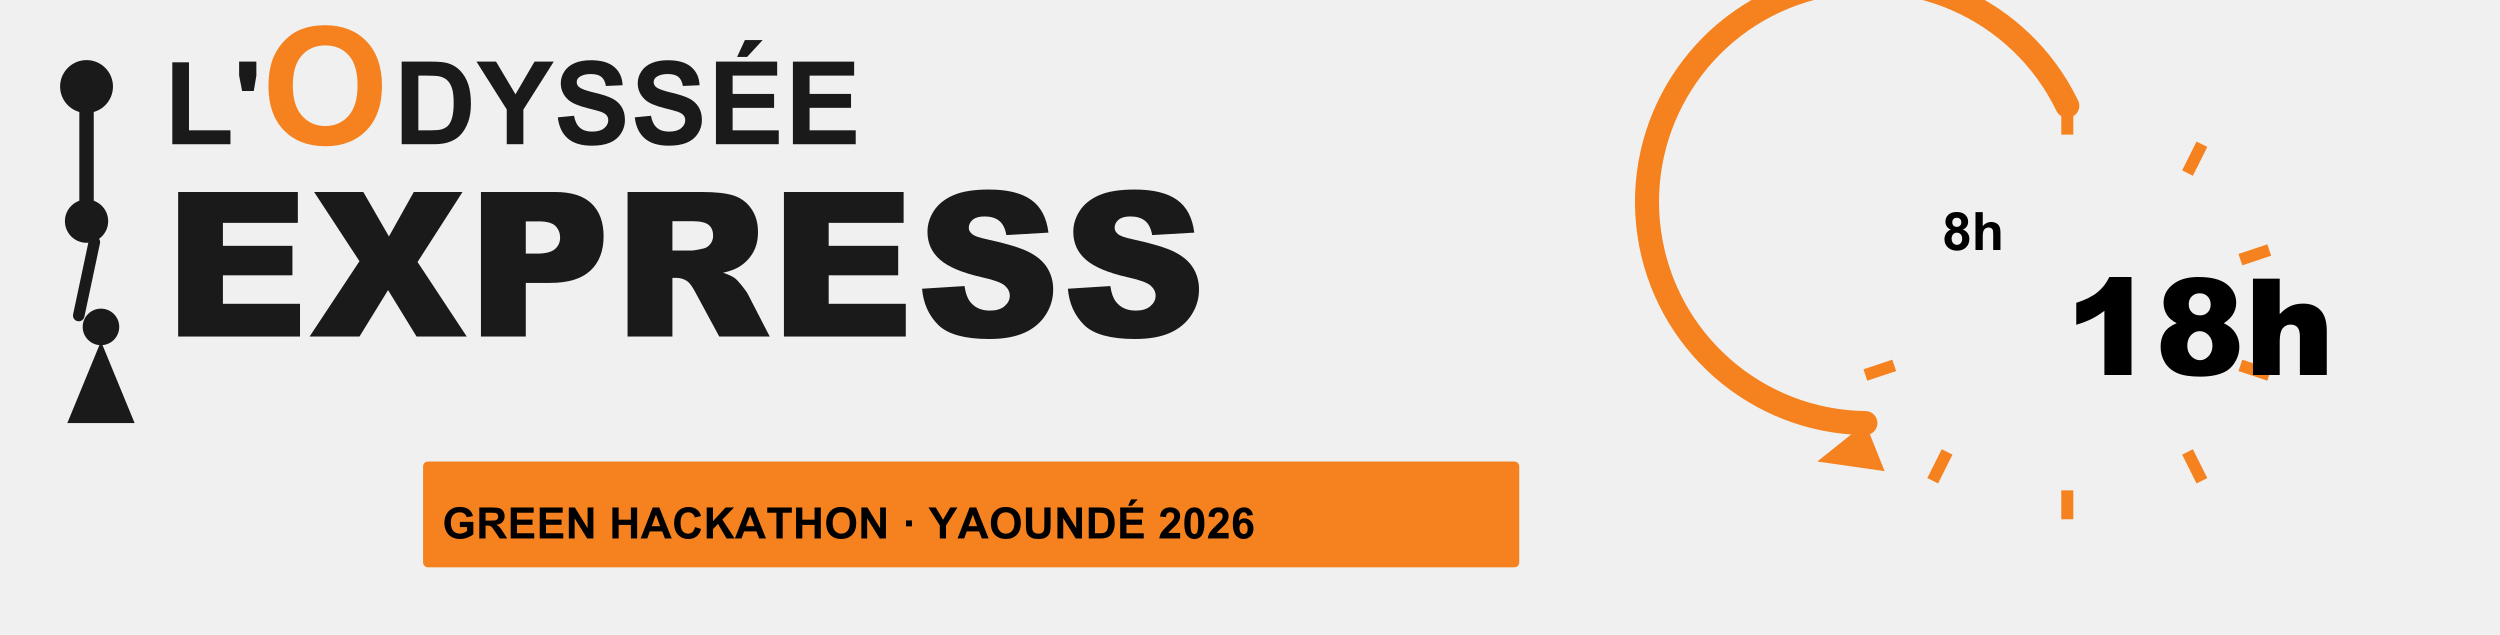
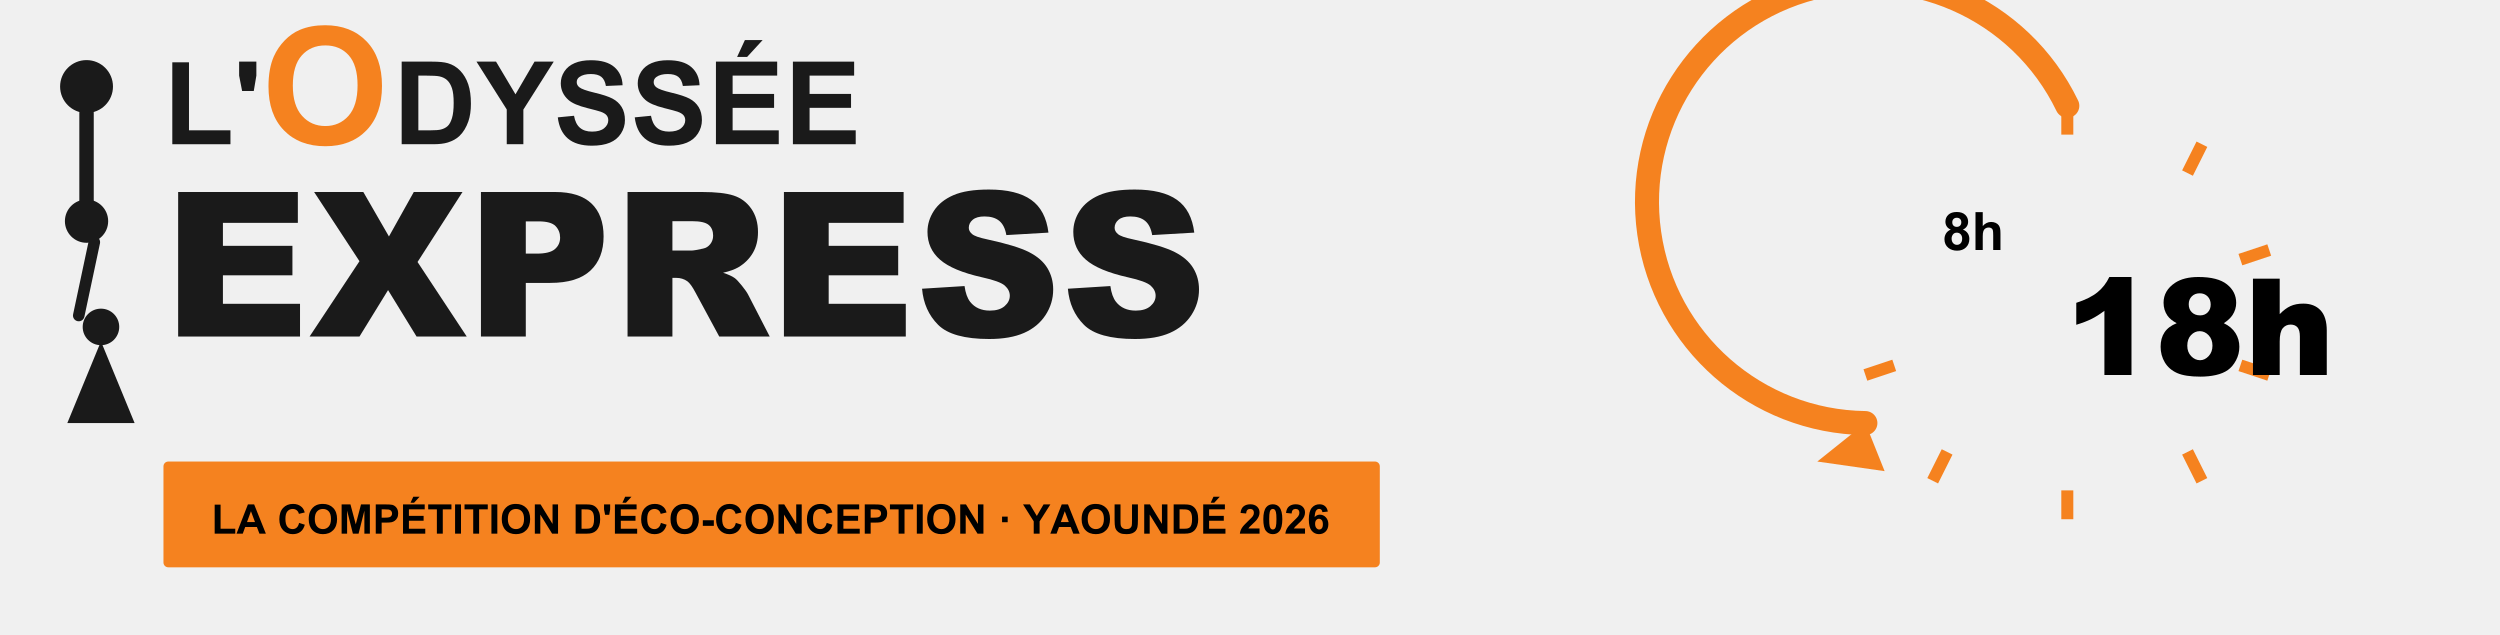
<svg xmlns="http://www.w3.org/2000/svg" viewBox="0 0 520 132" role="img" aria-label="L'Odyssée Express">
  <g fill="#1a1a1a">
    <circle cx="18" cy="18" r="5.5" />
    <rect x="16.5" y="22" width="3" height="22" rx="1.5" />
    <circle cx="18" cy="46" r="4.5" />
    <rect x="16.8" y="49" width="2.4" height="18" rx="1.2" transform="rotate(12 18 58)" />
    <circle cx="21" cy="68" r="3.8" />
    <path d="M21 71 L14 88 L28 88 Z" />
  </g>
  <g>
    <path fill="#1a1a1a" d="M35.84 30.0V12.961H39.309V27.105H47.934V30.0Z" />
    <path fill="#1a1a1a" d="M50.359 18.926 49.738 15.727V12.82H53.324V15.727L52.785 18.926Z" />
    <path fill="#f5821f" d="M55.845 17.98Q55.845 14.262 56.957 11.738Q57.787 9.879 59.223 8.401Q60.659 6.924 62.369 6.21Q64.644 5.247 67.615 5.247Q72.994 5.247 76.223 8.584Q79.452 11.921 79.452 17.864Q79.452 23.758 76.248 27.086Q73.044 30.415 67.682 30.415Q62.253 30.415 59.049 27.103Q55.845 23.791 55.845 17.98ZM60.908 17.814Q60.908 21.948 62.817 24.082Q64.727 26.215 67.665 26.215Q70.604 26.215 72.488 24.098Q74.372 21.981 74.372 17.748Q74.372 13.564 72.538 11.506Q70.703 9.447 67.665 9.447Q64.627 9.447 62.768 11.531Q60.908 13.614 60.908 17.814Z" />
    <path fill="#1a1a1a" d="M83.548 12.82H89.888Q92.032 12.82 93.157 13.148Q94.669 13.594 95.747 14.73Q96.825 15.867 97.388 17.514Q97.95 19.16 97.95 21.574Q97.95 23.695 97.423 25.23Q96.778 27.105 95.583 28.266Q94.681 29.145 93.146 29.637Q91.997 30.0 90.075 30.0H83.548ZM87.017 15.727V27.105H89.606Q91.06 27.105 91.704 26.941Q92.548 26.73 93.104 26.227Q93.661 25.723 94.013 24.568Q94.364 23.414 94.364 21.422Q94.364 19.43 94.013 18.363Q93.661 17.297 93.028 16.699Q92.396 16.102 91.423 15.891Q90.696 15.727 88.575 15.727Z" />
    <path fill="#1a1a1a" d="M105.403 30.0V22.77L99.11 12.82H103.177L107.22 19.617L111.181 12.82H115.177L108.86 22.793V30.0Z" />
    <path fill="#1a1a1a" d="M116.021 24.41 119.396 24.082Q119.7 25.781 120.632 26.578Q121.563 27.375 123.146 27.375Q124.821 27.375 125.671 26.666Q126.521 25.957 126.521 25.008Q126.521 24.398 126.163 23.971Q125.806 23.543 124.915 23.227Q124.306 23.016 122.138 22.477Q119.349 21.785 118.224 20.777Q116.642 19.359 116.642 17.32Q116.642 16.008 117.386 14.865Q118.13 13.723 119.53 13.125Q120.931 12.527 122.911 12.527Q126.146 12.527 127.78 13.945Q129.415 15.363 129.497 17.73L126.028 17.883Q125.806 16.559 125.073 15.979Q124.341 15.398 122.876 15.398Q121.364 15.398 120.509 16.02Q119.958 16.418 119.958 17.086Q119.958 17.695 120.474 18.129Q121.13 18.68 123.661 19.277Q126.192 19.875 127.405 20.514Q128.618 21.152 129.304 22.26Q129.989 23.367 129.989 24.996Q129.989 26.473 129.169 27.762Q128.349 29.051 126.849 29.678Q125.349 30.305 123.11 30.305Q119.853 30.305 118.106 28.799Q116.36 27.293 116.021 24.41Z" />
    <path fill="#1a1a1a" d="M132.028 24.41 135.403 24.082Q135.708 25.781 136.64 26.578Q137.571 27.375 139.153 27.375Q140.829 27.375 141.679 26.666Q142.528 25.957 142.528 25.008Q142.528 24.398 142.171 23.971Q141.813 23.543 140.923 23.227Q140.313 23.016 138.146 22.477Q135.356 21.785 134.231 20.777Q132.649 19.359 132.649 17.32Q132.649 16.008 133.394 14.865Q134.138 13.723 135.538 13.125Q136.938 12.527 138.919 12.527Q142.153 12.527 143.788 13.945Q145.423 15.363 145.505 17.73L142.036 17.883Q141.813 16.559 141.081 15.979Q140.349 15.398 138.884 15.398Q137.372 15.398 136.517 16.02Q135.966 16.418 135.966 17.086Q135.966 17.695 136.481 18.129Q137.138 18.68 139.669 19.277Q142.2 19.875 143.413 20.514Q144.626 21.152 145.312 22.26Q145.997 23.367 145.997 24.996Q145.997 26.473 145.177 27.762Q144.356 29.051 142.856 29.678Q141.356 30.305 139.118 30.305Q135.86 30.305 134.114 28.799Q132.368 27.293 132.028 24.41Z" />
    <path fill="#1a1a1a" d="M148.915 30.0V12.82H161.653V15.727H152.384V19.535H161.009V22.43H152.384V27.105H161.981V30.0ZM153.321 11.836 154.938 8.332H158.63L155.407 11.836Z" />
    <path fill="#1a1a1a" d="M164.923 30.0V12.82H177.661V15.727H168.392V19.535H177.017V22.43H168.392V27.105H177.989V30.0Z" />
  </g>
  <g fill="#1a1a1a">
    <path fill="#1a1a1a" d="M37.056 39.936H61.952V46.354H46.366V51.133H60.824V57.265H46.366V63.191H62.403V70.0H37.056Z" />
    <path fill="#1a1a1a" d="M65.336 39.936H75.569L80.901 49.185L86.069 39.936H96.2L86.849 54.496L97.082 70.0H86.644L80.717 60.341L74.77 70.0H64.393L74.77 54.332Z" />
    <path fill="#1a1a1a" d="M100.035 39.936H115.478Q120.522 39.936 123.035 42.335Q125.547 44.734 125.547 49.164Q125.547 53.717 122.809 56.28Q120.071 58.844 114.452 58.844H109.366V70.0H100.035ZM109.366 52.753H111.643Q114.329 52.753 115.416 51.82Q116.503 50.887 116.503 49.431Q116.503 48.016 115.56 47.031Q114.616 46.047 112.012 46.047H109.366Z" />
    <path fill="#1a1a1a" d="M130.53 70.0V39.936H146.014Q150.32 39.936 152.597 40.674Q154.873 41.412 156.268 43.412Q157.662 45.411 157.662 48.282Q157.662 50.784 156.596 52.599Q155.529 54.414 153.663 55.542Q152.474 56.26 150.402 56.731Q152.063 57.285 152.822 57.839Q153.335 58.208 154.309 59.418Q155.283 60.628 155.611 61.284L160.103 70.0H149.603L144.64 60.812Q143.696 59.028 142.958 58.495Q141.953 57.798 140.682 57.798H139.861V70.0ZM139.861 52.117H143.778Q144.414 52.117 146.239 51.707Q147.162 51.522 147.747 50.764Q148.331 50.005 148.331 49.021Q148.331 47.564 147.408 46.785Q146.485 46.006 143.942 46.006H139.861Z" />
    <path fill="#1a1a1a" d="M163.056 39.936H187.952V46.354H172.366V51.133H186.824V57.265H172.366V63.191H188.403V70.0H163.056Z" />
    <path fill="#1a1a1a" d="M191.787 60.054 200.626 59.5Q200.913 61.653 201.795 62.781Q203.23 64.606 205.896 64.606Q207.886 64.606 208.962 63.673Q210.039 62.74 210.039 61.51Q210.039 60.341 209.014 59.418Q207.988 58.495 204.256 57.675Q198.145 56.301 195.54 54.024Q192.915 51.748 192.915 48.221Q192.915 45.903 194.258 43.842Q195.602 41.781 198.298 40.602Q200.995 39.423 205.691 39.423Q211.454 39.423 214.479 41.566Q217.504 43.709 218.078 48.385L209.321 48.897Q208.973 46.867 207.855 45.944Q206.737 45.021 204.769 45.021Q203.148 45.021 202.328 45.708Q201.508 46.396 201.508 47.38Q201.508 48.098 202.185 48.672Q202.841 49.267 205.302 49.779Q211.393 51.092 214.028 52.435Q216.663 53.778 217.863 55.768Q219.062 57.757 219.062 60.218Q219.062 63.109 217.463 65.55Q215.863 67.99 212.992 69.251Q210.121 70.513 205.753 70.513Q198.083 70.513 195.13 67.56Q192.177 64.606 191.787 60.054Z" />
    <path fill="#1a1a1a" d="M222.118 60.054 230.957 59.5Q231.244 61.653 232.126 62.781Q233.562 64.606 236.228 64.606Q238.217 64.606 239.293 63.673Q240.37 62.74 240.37 61.51Q240.37 60.341 239.345 59.418Q238.319 58.495 234.587 57.675Q228.476 56.301 225.871 54.024Q223.246 51.748 223.246 48.221Q223.246 45.903 224.589 43.842Q225.933 41.781 228.629 40.602Q231.326 39.423 236.022 39.423Q241.785 39.423 244.81 41.566Q247.835 43.709 248.409 48.385L239.652 48.897Q239.304 46.867 238.186 45.944Q237.068 45.021 235.1 45.021Q233.479 45.021 232.659 45.708Q231.839 46.396 231.839 47.38Q231.839 48.098 232.516 48.672Q233.172 49.267 235.633 49.779Q241.724 51.092 244.359 52.435Q246.994 53.778 248.194 55.768Q249.394 57.757 249.394 60.218Q249.394 63.109 247.794 65.55Q246.194 67.99 243.323 69.251Q240.452 70.513 236.084 70.513Q228.414 70.513 225.461 67.56Q222.508 64.606 222.118 60.054Z" />
  </g>
  <path fill="none" stroke="#f5821f" stroke-width="5" stroke-linecap="round" d="M430 22 A 46 46 0 1 0 388 88" />
  <polygon fill="#f5821f" points="388,88 378,96 392,98" />
  <g stroke="#f5821f" stroke-width="2.5">
    <line x1="430" y1="22" x2="430" y2="28" />
    <line x1="458" y1="30" x2="455" y2="36" />
    <line x1="472" y1="52" x2="466" y2="54" />
    <line x1="472" y1="78" x2="466" y2="76" />
    <line x1="458" y1="100" x2="455" y2="94" />
    <line x1="430" y1="108" x2="430" y2="102" />
    <line x1="402" y1="100" x2="405" y2="94" />
    <line x1="388" y1="78" x2="394" y2="76" />
  </g>
  <g fill="#1a1a1a" text-anchor="middle">
    <path fill="currentColor" d="M405.762 47.751Q405.176 47.504 404.91 47.072Q404.645 46.64 404.645 46.124Q404.645 45.243 405.26 44.668Q405.875 44.094 407.008 44.094Q408.13 44.094 408.751 44.668Q409.371 45.243 409.371 46.124Q409.371 46.672 409.086 47.099Q408.802 47.526 408.286 47.751Q408.941 48.015 409.282 48.52Q409.624 49.024 409.624 49.685Q409.624 50.775 408.928 51.458Q408.232 52.14 407.078 52.14Q406.003 52.14 405.289 51.576Q404.446 50.91 404.446 49.75Q404.446 49.11 404.763 48.576Q405.08 48.042 405.762 47.751ZM406.073 46.231Q406.073 46.683 406.328 46.935Q406.583 47.188 407.008 47.188Q407.438 47.188 407.695 46.932Q407.953 46.677 407.953 46.226Q407.953 45.802 407.698 45.547Q407.443 45.292 407.024 45.292Q406.589 45.292 406.331 45.549Q406.073 45.807 406.073 46.231ZM405.934 49.604Q405.934 50.228 406.253 50.577Q406.573 50.926 407.051 50.926Q407.518 50.926 407.824 50.59Q408.13 50.254 408.13 49.621Q408.13 49.067 407.819 48.732Q407.507 48.396 407.029 48.396Q406.476 48.396 406.205 48.777Q405.934 49.159 405.934 49.604Z" />
    <path fill="currentColor" d="M412.411 44.126V47.021Q413.142 46.167 414.157 46.167Q414.678 46.167 415.097 46.36Q415.516 46.554 415.728 46.854Q415.94 47.155 416.018 47.521Q416.096 47.886 416.096 48.654V52.0H414.586V48.987Q414.586 48.09 414.5 47.848Q414.415 47.606 414.197 47.464Q413.979 47.322 413.652 47.322Q413.276 47.322 412.98 47.504Q412.685 47.687 412.548 48.055Q412.411 48.423 412.411 49.143V52.0H410.902V44.126Z" />
    <path fill="currentColor" d="M443.349 57.615V78.0H437.716V64.643Q436.349 65.682 435.071 66.324Q433.792 66.967 431.865 67.555V62.988Q434.708 62.072 436.281 60.787Q437.853 59.502 438.742 57.615Z" />
    <path fill="currentColor" d="M452.755 67.227Q451.443 66.529 450.841 65.668Q450.021 64.492 450.021 62.961Q450.021 60.445 452.386 58.846Q454.232 57.615 457.267 57.615Q461.287 57.615 463.208 59.146Q465.128 60.678 465.128 63.002Q465.128 64.355 464.363 65.531Q463.789 66.406 462.558 67.227Q464.185 68.006 464.985 69.291Q465.785 70.576 465.785 72.135Q465.785 73.639 465.094 74.944Q464.404 76.25 463.399 76.961Q462.394 77.672 460.897 78.007Q459.4 78.342 457.705 78.342Q454.519 78.342 452.837 77.59Q451.156 76.838 450.281 75.375Q449.406 73.912 449.406 72.107Q449.406 70.344 450.226 69.12Q451.046 67.896 452.755 67.227ZM455.257 63.289Q455.257 64.328 455.907 64.964Q456.556 65.6 457.636 65.6Q458.593 65.6 459.208 64.971Q459.824 64.342 459.824 63.344Q459.824 62.305 459.181 61.655Q458.539 61.006 457.541 61.006Q456.529 61.006 455.893 61.642Q455.257 62.277 455.257 63.289ZM454.957 71.916Q454.957 73.242 455.763 74.083Q456.57 74.924 457.609 74.924Q458.607 74.924 459.4 74.069Q460.193 73.215 460.193 71.902Q460.193 70.576 459.393 69.729Q458.593 68.881 457.541 68.881Q456.501 68.881 455.729 69.701Q454.957 70.521 454.957 71.916Z" />
    <path fill="currentColor" d="M468.615 57.957H474.179V65.34Q475.314 64.164 476.435 63.658Q477.556 63.152 479.087 63.152Q481.357 63.152 482.663 64.533Q483.968 65.914 483.968 68.771V78.0H478.376V70.016Q478.376 68.648 477.871 68.081Q477.365 67.514 476.449 67.514Q475.437 67.514 474.808 68.279Q474.179 69.045 474.179 71.027V78.0H468.615Z" />
  </g>
-   <rect fill="#f5821f" x="88" y="96" width="228" height="22" rx="1" />
+   <rect fill="#f5821f" x="34" y="96" width="253" height="22" rx="1" />
  <g fill="#ffffff">
-     <path fill="currentColor" d="M95.652 109.631V108.546H98.456V111.112Q98.047 111.508 97.271 111.809Q96.496 112.11 95.7 112.11Q94.689 112.11 93.938 111.686Q93.187 111.262 92.809 110.473Q92.431 109.684 92.431 108.757Q92.431 107.75 92.853 106.968Q93.274 106.186 94.087 105.769Q94.707 105.448 95.63 105.448Q96.83 105.448 97.504 105.951Q98.179 106.454 98.372 107.342L97.08 107.583Q96.944 107.109 96.568 106.834Q96.192 106.56 95.63 106.56Q94.777 106.56 94.274 107.1Q93.771 107.641 93.771 108.704Q93.771 109.851 94.281 110.425Q94.791 110.998 95.617 110.998Q96.025 110.998 96.436 110.838Q96.847 110.677 97.142 110.449V109.631Z" />
-     <path fill="currentColor" d="M99.695 112.0V105.558H102.433Q103.465 105.558 103.933 105.731Q104.401 105.905 104.683 106.349Q104.964 106.792 104.964 107.364Q104.964 108.089 104.538 108.561Q104.111 109.034 103.263 109.157Q103.685 109.403 103.96 109.697Q104.234 109.992 104.7 110.743L105.487 112.0H103.931L102.991 110.598Q102.49 109.847 102.305 109.651Q102.121 109.456 101.914 109.383Q101.708 109.311 101.259 109.311H100.996V112.0ZM100.996 108.282H101.958Q102.894 108.282 103.127 108.203Q103.36 108.124 103.492 107.931Q103.624 107.737 103.624 107.447Q103.624 107.122 103.45 106.922Q103.276 106.722 102.96 106.669Q102.802 106.647 102.011 106.647H100.996Z" />
-     <path fill="currentColor" d="M106.225 112.0V105.558H111.002V106.647H107.526V108.076H110.76V109.161H107.526V110.915H111.125V112.0Z" />
-     <path fill="currentColor" d="M112.263 112.0V105.558H117.04V106.647H113.564V108.076H116.798V109.161H113.564V110.915H117.163V112.0Z" />
-     <path fill="currentColor" d="M118.314 112.0V105.558H119.58L122.217 109.86V105.558H123.425V112.0H122.12L119.523 107.799V112.0Z" />
-     <path fill="currentColor" d="M127.376 112.0V105.558H128.677V108.093H131.226V105.558H132.526V112.0H131.226V109.183H128.677V112.0Z" />
-     <path fill="currentColor" d="M139.716 112.0H138.301L137.738 110.537H135.163L134.631 112.0H133.251L135.761 105.558H137.136ZM137.321 109.451 136.433 107.061 135.563 109.451Z" />
-     <path fill="currentColor" d="M144.563 109.631 145.824 110.031Q145.534 111.086 144.86 111.598Q144.185 112.11 143.148 112.11Q141.865 112.11 141.039 111.233Q140.212 110.356 140.212 108.836Q140.212 107.228 141.043 106.338Q141.874 105.448 143.227 105.448Q144.409 105.448 145.147 106.146Q145.587 106.56 145.807 107.333L144.519 107.641Q144.405 107.14 144.042 106.85Q143.68 106.56 143.161 106.56Q142.445 106.56 141.999 107.074Q141.553 107.588 141.553 108.739Q141.553 109.961 141.992 110.479Q142.432 110.998 143.135 110.998Q143.653 110.998 144.027 110.668Q144.4 110.339 144.563 109.631Z" />
-     <path fill="currentColor" d="M146.993 112.0V105.558H148.294V108.418L150.922 105.558H152.671L150.245 108.067L152.803 112.0H151.12L149.349 108.977L148.294 110.053V112.0Z" />
-     <path fill="currentColor" d="M159.32 112.0H157.905L157.342 110.537H154.767L154.235 112.0H152.855L155.365 105.558H156.74ZM156.925 109.451 156.037 107.061 155.167 109.451Z" />
-     <path fill="currentColor" d="M161.495 112.0V106.647H159.583V105.558H164.703V106.647H162.796V112.0Z" />
-     <path fill="currentColor" d="M165.582 112.0V105.558H166.883V108.093H169.432V105.558H170.732V112.0H169.432V109.183H166.883V112.0Z" />
-     <path fill="currentColor" d="M171.849 108.818Q171.849 107.834 172.143 107.166Q172.363 106.674 172.743 106.283Q173.123 105.892 173.576 105.703Q174.178 105.448 174.964 105.448Q176.388 105.448 177.243 106.331Q178.098 107.214 178.098 108.788Q178.098 110.348 177.25 111.229Q176.401 112.11 174.982 112.11Q173.545 112.11 172.697 111.233Q171.849 110.356 171.849 108.818ZM173.189 108.774Q173.189 109.869 173.694 110.433Q174.2 110.998 174.978 110.998Q175.755 110.998 176.254 110.438Q176.753 109.877 176.753 108.757Q176.753 107.649 176.267 107.104Q175.782 106.56 174.978 106.56Q174.173 106.56 173.681 107.111Q173.189 107.663 173.189 108.774Z" />
-     <path fill="currentColor" d="M179.161 112.0V105.558H180.427L183.063 109.86V105.558H184.272V112.0H182.967L180.37 107.799V112.0Z" />
-     <path fill="currentColor" d="M188.442 109.482V108.247H189.677V109.482Z" />
-     <path fill="currentColor" d="M195.478 112.0V109.289L193.118 105.558H194.643L196.159 108.106L197.645 105.558H199.143L196.774 109.297V112.0Z" />
-     <path fill="currentColor" d="M205.634 112.0H204.219L203.656 110.537H201.081L200.549 112.0H199.169L201.679 105.558H203.054ZM203.239 109.451 202.351 107.061 201.481 109.451Z" />
-     <path fill="currentColor" d="M206.095 108.818Q206.095 107.834 206.39 107.166Q206.609 106.674 206.99 106.283Q207.37 105.892 207.822 105.703Q208.424 105.448 209.211 105.448Q210.635 105.448 211.49 106.331Q212.344 107.214 212.344 108.788Q212.344 110.348 211.496 111.229Q210.648 112.11 209.229 112.11Q207.792 112.11 206.943 111.233Q206.095 110.356 206.095 108.818ZM207.436 108.774Q207.436 109.869 207.941 110.433Q208.446 110.998 209.224 110.998Q210.002 110.998 210.501 110.438Q211 109.877 211 108.757Q211 107.649 210.514 107.104Q210.028 106.56 209.224 106.56Q208.42 106.56 207.928 107.111Q207.436 107.663 207.436 108.774Z" />
-     <path fill="currentColor" d="M213.386 105.558H214.687V109.047Q214.687 109.877 214.735 110.124Q214.818 110.519 215.133 110.759Q215.447 110.998 215.992 110.998Q216.545 110.998 216.827 110.772Q217.108 110.545 217.165 110.216Q217.222 109.886 217.222 109.122V105.558H218.523V108.941Q218.523 110.102 218.417 110.581Q218.312 111.06 218.029 111.389Q217.745 111.719 217.271 111.914Q216.796 112.11 216.031 112.11Q215.108 112.11 214.632 111.897Q214.155 111.684 213.878 111.343Q213.601 111.002 213.513 110.629Q213.386 110.075 213.386 108.994Z" />
-     <path fill="currentColor" d="M219.942 112.0V105.558H221.208L223.845 109.86V105.558H225.053V112.0H223.748L221.151 107.799V112.0Z" />
-     <path fill="currentColor" d="M226.459 105.558H228.837Q229.641 105.558 230.063 105.681Q230.63 105.848 231.034 106.274Q231.438 106.7 231.649 107.318Q231.86 107.935 231.86 108.84Q231.86 109.636 231.663 110.211Q231.421 110.915 230.973 111.35Q230.634 111.679 230.059 111.864Q229.628 112.0 228.907 112.0H226.459ZM227.76 106.647V110.915H228.731Q229.276 110.915 229.518 110.853Q229.834 110.774 230.043 110.585Q230.252 110.396 230.384 109.963Q230.516 109.53 230.516 108.783Q230.516 108.036 230.384 107.636Q230.252 107.236 230.015 107.012Q229.777 106.788 229.413 106.709Q229.14 106.647 228.345 106.647Z" />
-     <path fill="currentColor" d="M232.999 112.0V105.558H237.775V106.647H234.299V108.076H237.534V109.161H234.299V110.915H237.898V112.0ZM234.651 105.188 235.257 103.875H236.642L235.433 105.188Z" />
-     <path fill="currentColor" d="M245.47 110.853V112.0H241.142Q241.212 111.35 241.563 110.767Q241.915 110.185 242.952 109.223Q243.787 108.445 243.976 108.168Q244.231 107.786 244.231 107.412Q244.231 106.999 244.009 106.777Q243.787 106.555 243.396 106.555Q243.009 106.555 242.781 106.788Q242.552 107.021 242.517 107.562L241.287 107.438Q241.396 106.419 241.977 105.975Q242.557 105.531 243.427 105.531Q244.38 105.531 244.925 106.045Q245.47 106.56 245.47 107.324Q245.47 107.759 245.314 108.153Q245.158 108.546 244.82 108.977Q244.596 109.262 244.011 109.798Q243.427 110.334 243.271 110.51Q243.115 110.686 243.018 110.853Z" />
-     <path fill="currentColor" d="M248.428 105.531Q249.364 105.531 249.891 106.199Q250.52 106.99 250.52 108.823Q250.52 110.651 249.887 111.451Q249.364 112.11 248.428 112.11Q247.487 112.11 246.912 111.387Q246.336 110.664 246.336 108.81Q246.336 106.99 246.969 106.19Q247.492 105.531 248.428 105.531ZM248.428 106.555Q248.204 106.555 248.028 106.698Q247.852 106.841 247.755 107.21Q247.628 107.689 247.628 108.823Q247.628 109.957 247.742 110.381Q247.856 110.805 248.03 110.945Q248.204 111.086 248.428 111.086Q248.652 111.086 248.828 110.943Q249.003 110.8 249.1 110.431Q249.228 109.957 249.228 108.823Q249.228 107.689 249.113 107.265Q248.999 106.841 248.825 106.698Q248.652 106.555 248.428 106.555Z" />
-     <path fill="currentColor" d="M255.551 110.853V112.0H251.223Q251.293 111.35 251.645 110.767Q251.996 110.185 253.033 109.223Q253.868 108.445 254.057 108.168Q254.312 107.786 254.312 107.412Q254.312 106.999 254.09 106.777Q253.868 106.555 253.477 106.555Q253.09 106.555 252.862 106.788Q252.633 107.021 252.598 107.562L251.368 107.438Q251.478 106.419 252.058 105.975Q252.638 105.531 253.508 105.531Q254.461 105.531 255.006 106.045Q255.551 106.56 255.551 107.324Q255.551 107.759 255.395 108.153Q255.239 108.546 254.901 108.977Q254.677 109.262 254.092 109.798Q253.508 110.334 253.352 110.51Q253.196 110.686 253.099 110.853Z" />
-     <path fill="currentColor" d="M260.605 107.135 259.41 107.267Q259.366 106.898 259.181 106.722Q258.997 106.546 258.702 106.546Q258.311 106.546 258.041 106.898Q257.771 107.25 257.7 108.361Q258.162 107.816 258.847 107.816Q259.621 107.816 260.172 108.405Q260.724 108.994 260.724 109.926Q260.724 110.915 260.144 111.512Q259.563 112.11 258.654 112.11Q257.678 112.11 257.05 111.352Q256.421 110.594 256.421 108.867Q256.421 107.096 257.076 106.313Q257.731 105.531 258.777 105.531Q259.511 105.531 259.992 105.942Q260.473 106.353 260.605 107.135ZM257.806 109.829Q257.806 110.431 258.083 110.759Q258.359 111.086 258.715 111.086Q259.058 111.086 259.287 110.818Q259.515 110.55 259.515 109.939Q259.515 109.311 259.269 109.018Q259.023 108.726 258.654 108.726Q258.298 108.726 258.052 109.005Q257.806 109.284 257.806 109.829Z" />
+     <path fill="currentColor" d="M44.652 111.0V104.965H45.88V109.975H48.935V111.0Z" />
+     <path fill="currentColor" d="M55.3 111.0H53.963L53.432 109.618H51L50.498 111.0H49.195L51.565 104.916H52.864ZM53.038 108.593 52.2 106.335 51.378 108.593Z" />
+     <path fill="currentColor" d="M62.211 108.763 63.402 109.141Q63.128 110.137 62.491 110.62Q61.854 111.104 60.875 111.104Q59.663 111.104 58.882 110.276Q58.102 109.448 58.102 108.012Q58.102 106.493 58.887 105.652Q59.671 104.812 60.949 104.812Q62.066 104.812 62.763 105.472Q63.178 105.862 63.386 106.592L62.17 106.883Q62.062 106.41 61.719 106.136Q61.377 105.862 60.887 105.862Q60.211 105.862 59.789 106.347Q59.368 106.833 59.368 107.92Q59.368 109.074 59.783 109.564Q60.198 110.054 60.862 110.054Q61.352 110.054 61.705 109.742Q62.058 109.431 62.211 108.763Z" />
+     <path fill="currentColor" d="M64.21 107.995Q64.21 107.065 64.488 106.435Q64.696 105.97 65.055 105.6Q65.414 105.231 65.841 105.052Q66.41 104.812 67.153 104.812Q68.497 104.812 69.305 105.646Q70.112 106.48 70.112 107.966Q70.112 109.439 69.311 110.272Q68.51 111.104 67.169 111.104Q65.812 111.104 65.011 110.276Q64.21 109.448 64.21 107.995ZM65.476 107.954Q65.476 108.987 65.953 109.52Q66.43 110.054 67.165 110.054Q67.9 110.054 68.371 109.525Q68.842 108.995 68.842 107.937Q68.842 106.891 68.383 106.376Q67.925 105.862 67.165 105.862Q66.405 105.862 65.941 106.383Q65.476 106.904 65.476 107.954Z" />
+     <path fill="currentColor" d="M71.056 111.0V104.916H72.895L73.999 109.066L75.091 104.916H76.933V111.0H75.792V106.21L74.584 111.0H73.401L72.198 106.21V111.0Z" />
+     <path fill="currentColor" d="M78.156 111.0V104.916H80.127Q81.248 104.916 81.588 105.007Q82.111 105.144 82.464 105.602Q82.817 106.061 82.817 106.787Q82.817 107.348 82.614 107.729Q82.41 108.111 82.097 108.329Q81.783 108.547 81.46 108.618Q81.02 108.705 80.186 108.705H79.385V111.0ZM79.385 105.945V107.671H80.057Q80.783 107.671 81.028 107.576Q81.273 107.48 81.412 107.277Q81.551 107.074 81.551 106.804Q81.551 106.472 81.356 106.256Q81.161 106.04 80.862 105.986Q80.642 105.945 79.978 105.945Z" />
+     <path fill="currentColor" d="M83.828 111.0V104.916H88.339V105.945H85.056V107.294H88.111V108.319H85.056V109.975H88.456V111.0ZM85.389 104.567 85.961 103.326H87.269L86.127 104.567Z" />
+     <path fill="currentColor" d="M90.87 111.0V105.945H89.064V104.916H93.899V105.945H92.098V111.0Z" />
+     <path fill="currentColor" d="M94.657 111.0V104.916H95.886V111.0Z" />
+     <path fill="currentColor" d="M98.428 111.0V105.945H96.623V104.916H101.458V105.945H99.657V111.0Z" />
+     <path fill="currentColor" d="M102.216 111.0V104.916H103.444V111.0Z" />
+     <path fill="currentColor" d="M104.368 107.995Q104.368 107.065 104.646 106.435Q104.854 105.97 105.213 105.6Q105.572 105.231 105.999 105.052Q106.568 104.812 107.311 104.812Q108.656 104.812 109.463 105.646Q110.27 106.48 110.27 107.966Q110.27 109.439 109.469 110.272Q108.668 111.104 107.327 111.104Q105.97 111.104 105.169 110.276Q104.368 109.448 104.368 107.995ZM105.634 107.954Q105.634 108.987 106.111 109.52Q106.589 110.054 107.323 110.054Q108.058 110.054 108.529 109.525Q109 108.995 109 107.937Q109 106.891 108.541 106.376Q108.083 105.862 107.323 105.862Q106.564 105.862 106.099 106.383Q105.634 106.904 105.634 107.954Z" />
+     <path fill="currentColor" d="M111.244 111.0V104.916H112.439L114.929 108.979V104.916H116.071V111.0H114.838L112.385 107.032V111.0Z" />
+     <path fill="currentColor" d="M119.732 104.916H121.978Q122.737 104.916 123.135 105.032Q123.671 105.189 124.053 105.592Q124.435 105.995 124.634 106.578Q124.833 107.161 124.833 108.016Q124.833 108.767 124.646 109.311Q124.418 109.975 123.995 110.386Q123.675 110.697 123.131 110.871Q122.725 111.0 122.044 111.0H119.732ZM120.961 105.945V109.975H121.878Q122.393 109.975 122.621 109.917Q122.92 109.842 123.117 109.664Q123.314 109.485 123.438 109.076Q123.563 108.667 123.563 107.962Q123.563 107.256 123.438 106.879Q123.314 106.501 123.09 106.289Q122.866 106.078 122.521 106.003Q122.264 105.945 121.513 105.945Z" />
+     <path fill="currentColor" d="M125.861 107.078 125.641 105.945V104.916H126.911V105.945L126.72 107.078Z" />
+     <path fill="currentColor" d="M127.901 111.0V104.916H132.412V105.945H129.129V107.294H132.184V108.319H129.129V109.975H132.529V111.0ZM129.462 104.567 130.034 103.326H131.342L130.2 104.567Z" />
+     <path fill="currentColor" d="M137.466 108.763 138.657 109.141Q138.383 110.137 137.746 110.62Q137.109 111.104 136.13 111.104Q134.918 111.104 134.137 110.276Q133.357 109.448 133.357 108.012Q133.357 106.493 134.142 105.652Q134.926 104.812 136.204 104.812Q137.321 104.812 138.018 105.472Q138.433 105.862 138.641 106.592L137.424 106.883Q137.317 106.41 136.974 106.136Q136.632 105.862 136.142 105.862Q135.465 105.862 135.044 106.347Q134.623 106.833 134.623 107.92Q134.623 109.074 135.038 109.564Q135.453 110.054 136.117 110.054Q136.607 110.054 136.96 109.742Q137.312 109.431 137.466 108.763Z" />
+     <path fill="currentColor" d="M139.465 107.995Q139.465 107.065 139.743 106.435Q139.95 105.97 140.309 105.6Q140.668 105.231 141.096 105.052Q141.665 104.812 142.407 104.812Q143.752 104.812 144.559 105.646Q145.367 106.48 145.367 107.966Q145.367 109.439 144.566 110.272Q143.765 111.104 142.424 111.104Q141.067 111.104 140.266 110.276Q139.465 109.448 139.465 107.995ZM140.731 107.954Q140.731 108.987 141.208 109.52Q141.685 110.054 142.42 110.054Q143.154 110.054 143.626 109.525Q144.097 108.995 144.097 107.937Q144.097 106.891 143.638 106.376Q143.179 105.862 142.42 105.862Q141.66 105.862 141.196 106.383Q140.731 106.904 140.731 107.954Z" />
+     <path fill="currentColor" d="M146.187 109.377V108.211H148.478V109.377Z" />
+     <path fill="currentColor" d="M153.054 108.763 154.245 109.141Q153.971 110.137 153.334 110.62Q152.697 111.104 151.718 111.104Q150.506 111.104 149.725 110.276Q148.945 109.448 148.945 108.012Q148.945 106.493 149.73 105.652Q150.514 104.812 151.792 104.812Q152.909 104.812 153.606 105.472Q154.021 105.862 154.229 106.592L153.012 106.883Q152.905 106.41 152.562 106.136Q152.22 105.862 151.73 105.862Q151.054 105.862 150.632 106.347Q150.211 106.833 150.211 107.92Q150.211 109.074 150.626 109.564Q151.041 110.054 151.705 110.054Q152.195 110.054 152.548 109.742Q152.9 109.431 153.054 108.763Z" />
+     <path fill="currentColor" d="M155.053 107.995Q155.053 107.065 155.331 106.435Q155.538 105.97 155.897 105.6Q156.256 105.231 156.684 105.052Q157.253 104.812 157.995 104.812Q159.34 104.812 160.147 105.646Q160.955 106.48 160.955 107.966Q160.955 109.439 160.154 110.272Q159.353 111.104 158.012 111.104Q156.655 111.104 155.854 110.276Q155.053 109.448 155.053 107.995ZM156.319 107.954Q156.319 108.987 156.796 109.52Q157.273 110.054 158.008 110.054Q158.743 110.054 159.214 109.525Q159.685 108.995 159.685 107.937Q159.685 106.891 159.226 106.376Q158.767 105.862 158.008 105.862Q157.248 105.862 156.784 106.383Q156.319 106.904 156.319 107.954Z" />
+     <path fill="currentColor" d="M161.928 111.0V104.916H163.124L165.614 108.979V104.916H166.755V111.0H165.523L163.07 107.032V111.0Z" />
+     <path fill="currentColor" d="M171.95 108.763 173.141 109.141Q172.867 110.137 172.23 110.62Q171.593 111.104 170.613 111.104Q169.402 111.104 168.621 110.276Q167.841 109.448 167.841 108.012Q167.841 106.493 168.625 105.652Q169.41 104.812 170.688 104.812Q171.805 104.812 172.502 105.472Q172.917 105.862 173.124 106.592L171.908 106.883Q171.8 106.41 171.458 106.136Q171.116 105.862 170.626 105.862Q169.949 105.862 169.528 106.347Q169.107 106.833 169.107 107.92Q169.107 109.074 169.522 109.564Q169.937 110.054 170.601 110.054Q171.091 110.054 171.444 109.742Q171.796 109.431 171.95 108.763Z" />
+     <path fill="currentColor" d="M174.198 111.0V104.916H178.709V105.945H175.426V107.294H178.481V108.319H175.426V109.975H178.825V111.0Z" />
+     <path fill="currentColor" d="M179.87 111.0V104.916H181.841Q182.962 104.916 183.302 105.007Q183.825 105.144 184.178 105.602Q184.531 106.061 184.531 106.787Q184.531 107.348 184.327 107.729Q184.124 108.111 183.81 108.329Q183.497 108.547 183.173 108.618Q182.733 108.705 181.899 108.705H181.098V111.0ZM181.098 105.945V107.671H181.771Q182.497 107.671 182.742 107.576Q182.987 107.48 183.126 107.277Q183.265 107.074 183.265 106.804Q183.265 106.472 183.07 106.256Q182.875 106.04 182.576 105.986Q182.356 105.945 181.692 105.945Z" />
+     <path fill="currentColor" d="M186.911 111.0V105.945H185.106V104.916H189.941V105.945H188.14V111.0Z" />
+     <path fill="currentColor" d="M190.699 111.0V104.916H191.927V111.0Z" />
+     <path fill="currentColor" d="M192.851 107.995Q192.851 107.065 193.129 106.435Q193.337 105.97 193.696 105.6Q194.055 105.231 194.482 105.052Q195.051 104.812 195.794 104.812Q197.139 104.812 197.946 105.646Q198.753 106.48 198.753 107.966Q198.753 109.439 197.952 110.272Q197.151 111.104 195.81 111.104Q194.453 111.104 193.652 110.276Q192.851 109.448 192.851 107.995ZM194.117 107.954Q194.117 108.987 194.594 109.52Q195.072 110.054 195.806 110.054Q196.541 110.054 197.012 109.525Q197.483 108.995 197.483 107.937Q197.483 106.891 197.024 106.376Q196.566 105.862 195.806 105.862Q195.047 105.862 194.582 106.383Q194.117 106.904 194.117 107.954Z" />
+     <path fill="currentColor" d="M199.727 111.0V104.916H200.922L203.412 108.979V104.916H204.554V111.0H203.321L200.868 107.032V111.0Z" />
+     <path fill="currentColor" d="M208.431 108.622V107.456H209.597V108.622Z" />
+     <path fill="currentColor" d="M215.014 111.0V108.439L212.786 104.916H214.226L215.658 107.323L217.06 104.916H218.476L216.239 108.448V111.0Z" />
+     <path fill="currentColor" d="M224.575 111.0H223.239L222.708 109.618H220.275L219.773 111.0H218.47L220.84 104.916H222.139ZM222.313 108.593 221.475 106.335 220.653 108.593Z" />
+     <path fill="currentColor" d="M224.98 107.995Q224.98 107.065 225.258 106.435Q225.466 105.97 225.825 105.6Q226.184 105.231 226.611 105.052Q227.18 104.812 227.923 104.812Q229.268 104.812 230.075 105.646Q230.882 106.48 230.882 107.966Q230.882 109.439 230.081 110.272Q229.28 111.104 227.94 111.104Q226.582 111.104 225.781 110.276Q224.98 109.448 224.98 107.995ZM226.246 107.954Q226.246 108.987 226.723 109.52Q227.201 110.054 227.935 110.054Q228.67 110.054 229.141 109.525Q229.612 108.995 229.612 107.937Q229.612 106.891 229.153 106.376Q228.695 105.862 227.935 105.862Q227.176 105.862 226.711 106.383Q226.246 106.904 226.246 107.954Z" />
+     <path fill="currentColor" d="M231.835 104.916H233.064V108.211Q233.064 108.995 233.109 109.228Q233.188 109.601 233.485 109.828Q233.782 110.054 234.296 110.054Q234.819 110.054 235.085 109.84Q235.35 109.626 235.404 109.315Q235.458 109.004 235.458 108.281V104.916H236.687V108.111Q236.687 109.207 236.587 109.659Q236.488 110.112 236.22 110.423Q235.952 110.734 235.504 110.919Q235.056 111.104 234.334 111.104Q233.462 111.104 233.012 110.902Q232.561 110.701 232.3 110.38Q232.038 110.058 231.955 109.705Q231.835 109.182 231.835 108.161Z" />
+     <path fill="currentColor" d="M237.997 111.0V104.916H239.192L241.682 108.979V104.916H242.824V111.0H241.591L239.138 107.032V111.0Z" />
+     <path fill="currentColor" d="M244.121 104.916H246.366Q247.126 104.916 247.524 105.032Q248.06 105.189 248.442 105.592Q248.823 105.995 249.023 106.578Q249.222 107.161 249.222 108.016Q249.222 108.767 249.035 109.311Q248.807 109.975 248.383 110.386Q248.064 110.697 247.52 110.871Q247.113 111.0 246.433 111.0H244.121ZM245.35 105.945V109.975H246.267Q246.781 109.975 247.01 109.917Q247.309 109.842 247.506 109.664Q247.703 109.485 247.827 109.076Q247.952 108.667 247.952 107.962Q247.952 107.256 247.827 106.879Q247.703 106.501 247.479 106.289Q247.255 106.078 246.91 106.003Q246.653 105.945 245.902 105.945Z" />
+     <path fill="currentColor" d="M250.266 111.0V104.916H254.778V105.945H251.495V107.294H254.549V108.319H251.495V109.975H254.894V111.0ZM251.827 104.567 252.399 103.326H253.707L252.565 104.567Z" />
+     <path fill="currentColor" d="M261.983 109.917V111.0H257.895Q257.962 110.386 258.294 109.836Q258.626 109.286 259.605 108.377Q260.394 107.642 260.572 107.381Q260.813 107.02 260.813 106.667Q260.813 106.277 260.603 106.067Q260.394 105.858 260.025 105.858Q259.659 105.858 259.443 106.078Q259.228 106.298 259.194 106.808L258.032 106.692Q258.136 105.729 258.684 105.31Q259.232 104.891 260.054 104.891Q260.954 104.891 261.469 105.376Q261.983 105.862 261.983 106.584Q261.983 106.995 261.836 107.366Q261.689 107.738 261.369 108.145Q261.158 108.414 260.606 108.921Q260.054 109.427 259.906 109.593Q259.759 109.759 259.668 109.917Z" />
+     <path fill="currentColor" d="M264.746 104.891Q265.63 104.891 266.128 105.521Q266.722 106.269 266.722 107.999Q266.722 109.726 266.124 110.481Q265.63 111.104 264.746 111.104Q263.858 111.104 263.314 110.421Q262.77 109.738 262.77 107.987Q262.77 106.269 263.368 105.513Q263.862 104.891 264.746 104.891ZM264.746 105.858Q264.534 105.858 264.368 105.993Q264.202 106.127 264.111 106.476Q263.991 106.928 263.991 107.999Q263.991 109.07 264.099 109.471Q264.206 109.871 264.37 110.004Q264.534 110.137 264.746 110.137Q264.958 110.137 265.124 110.002Q265.29 109.867 265.381 109.518Q265.501 109.07 265.501 107.999Q265.501 106.928 265.393 106.528Q265.286 106.127 265.122 105.993Q264.958 105.858 264.746 105.858Z" />
+     <path fill="currentColor" d="M271.443 109.917V111.0H267.355Q267.421 110.386 267.753 109.836Q268.085 109.286 269.065 108.377Q269.853 107.642 270.032 107.381Q270.273 107.02 270.273 106.667Q270.273 106.277 270.063 106.067Q269.853 105.858 269.484 105.858Q269.119 105.858 268.903 106.078Q268.687 106.298 268.654 106.808L267.492 106.692Q267.596 105.729 268.144 105.31Q268.691 104.891 269.513 104.891Q270.414 104.891 270.928 105.376Q271.443 105.862 271.443 106.584Q271.443 106.995 271.296 107.366Q271.148 107.738 270.829 108.145Q270.617 108.414 270.065 108.921Q269.513 109.427 269.366 109.593Q269.218 109.759 269.127 109.917Z" />
+     <path fill="currentColor" d="M276.185 106.406 275.056 106.53Q275.015 106.181 274.841 106.015Q274.666 105.849 274.388 105.849Q274.019 105.849 273.764 106.181Q273.508 106.513 273.442 107.563Q273.878 107.049 274.525 107.049Q275.256 107.049 275.776 107.605Q276.297 108.161 276.297 109.041Q276.297 109.975 275.75 110.539Q275.202 111.104 274.343 111.104Q273.421 111.104 272.828 110.388Q272.234 109.672 272.234 108.041Q272.234 106.368 272.853 105.629Q273.471 104.891 274.459 104.891Q275.152 104.891 275.606 105.279Q276.061 105.667 276.185 106.406ZM273.542 108.95Q273.542 109.518 273.803 109.828Q274.064 110.137 274.401 110.137Q274.724 110.137 274.94 109.884Q275.156 109.63 275.156 109.053Q275.156 108.46 274.924 108.184Q274.691 107.908 274.343 107.908Q274.006 107.908 273.774 108.172Q273.542 108.435 273.542 108.95Z" />
  </g>
</svg>
